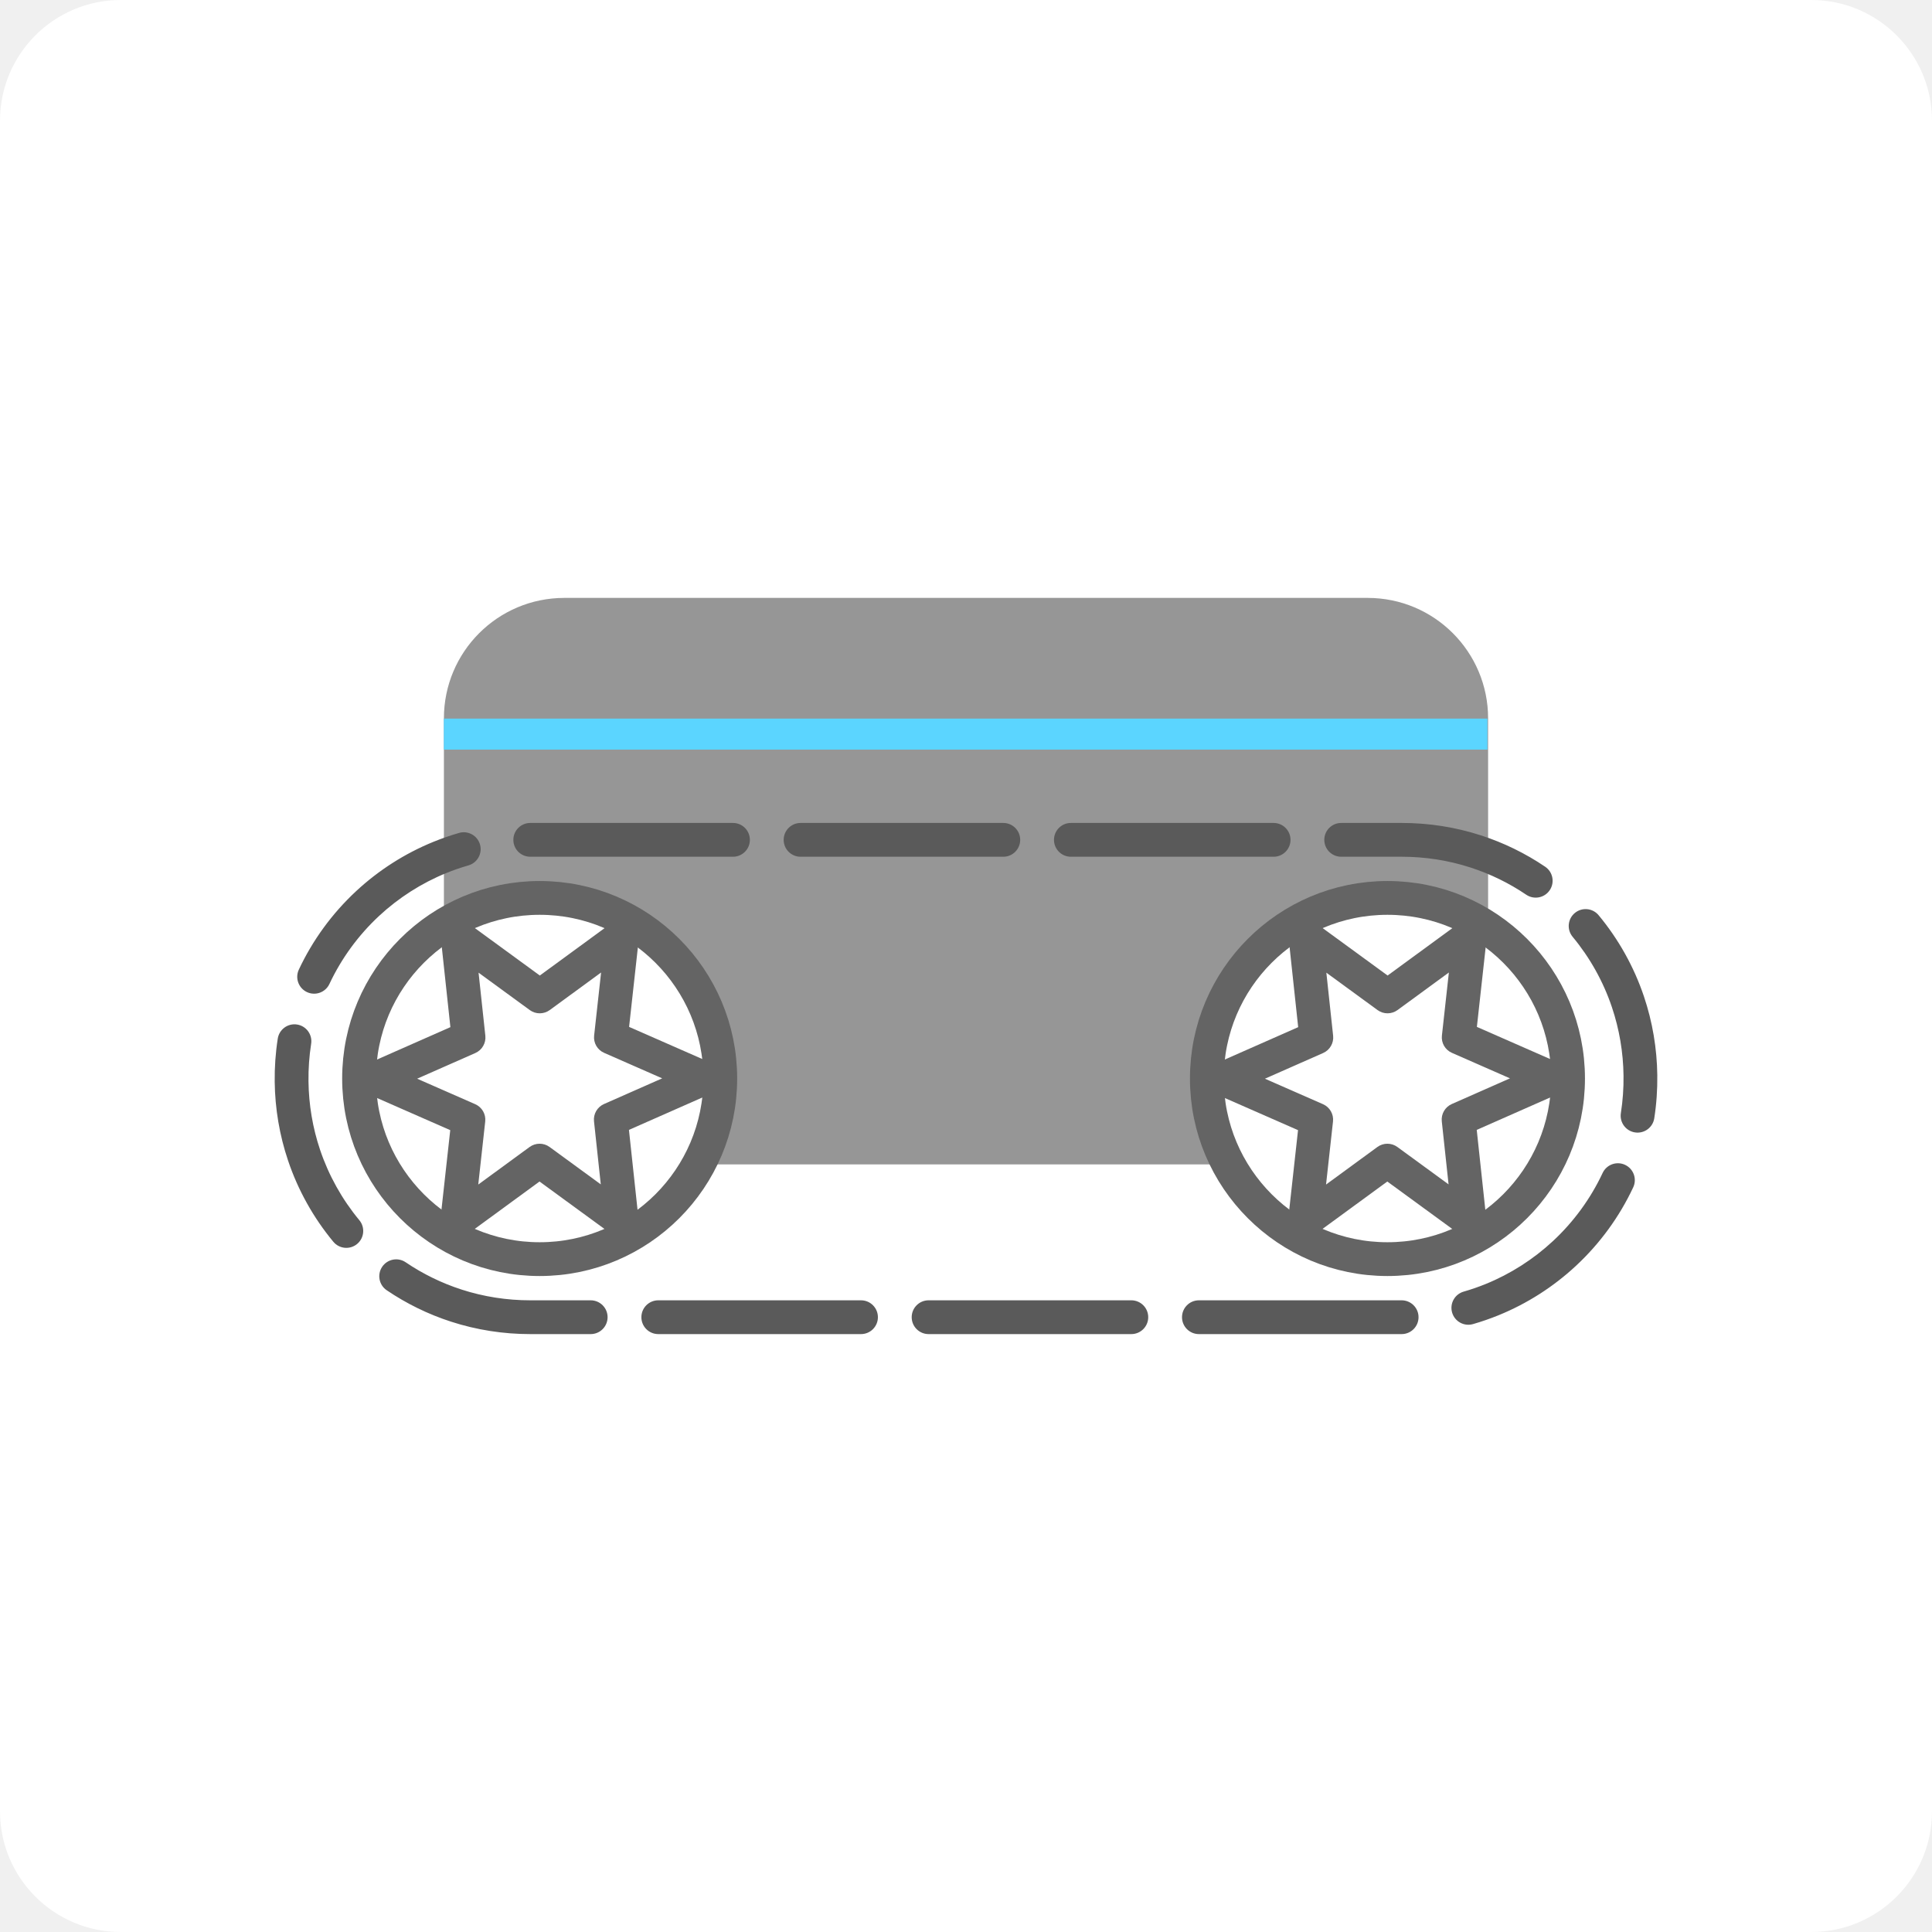
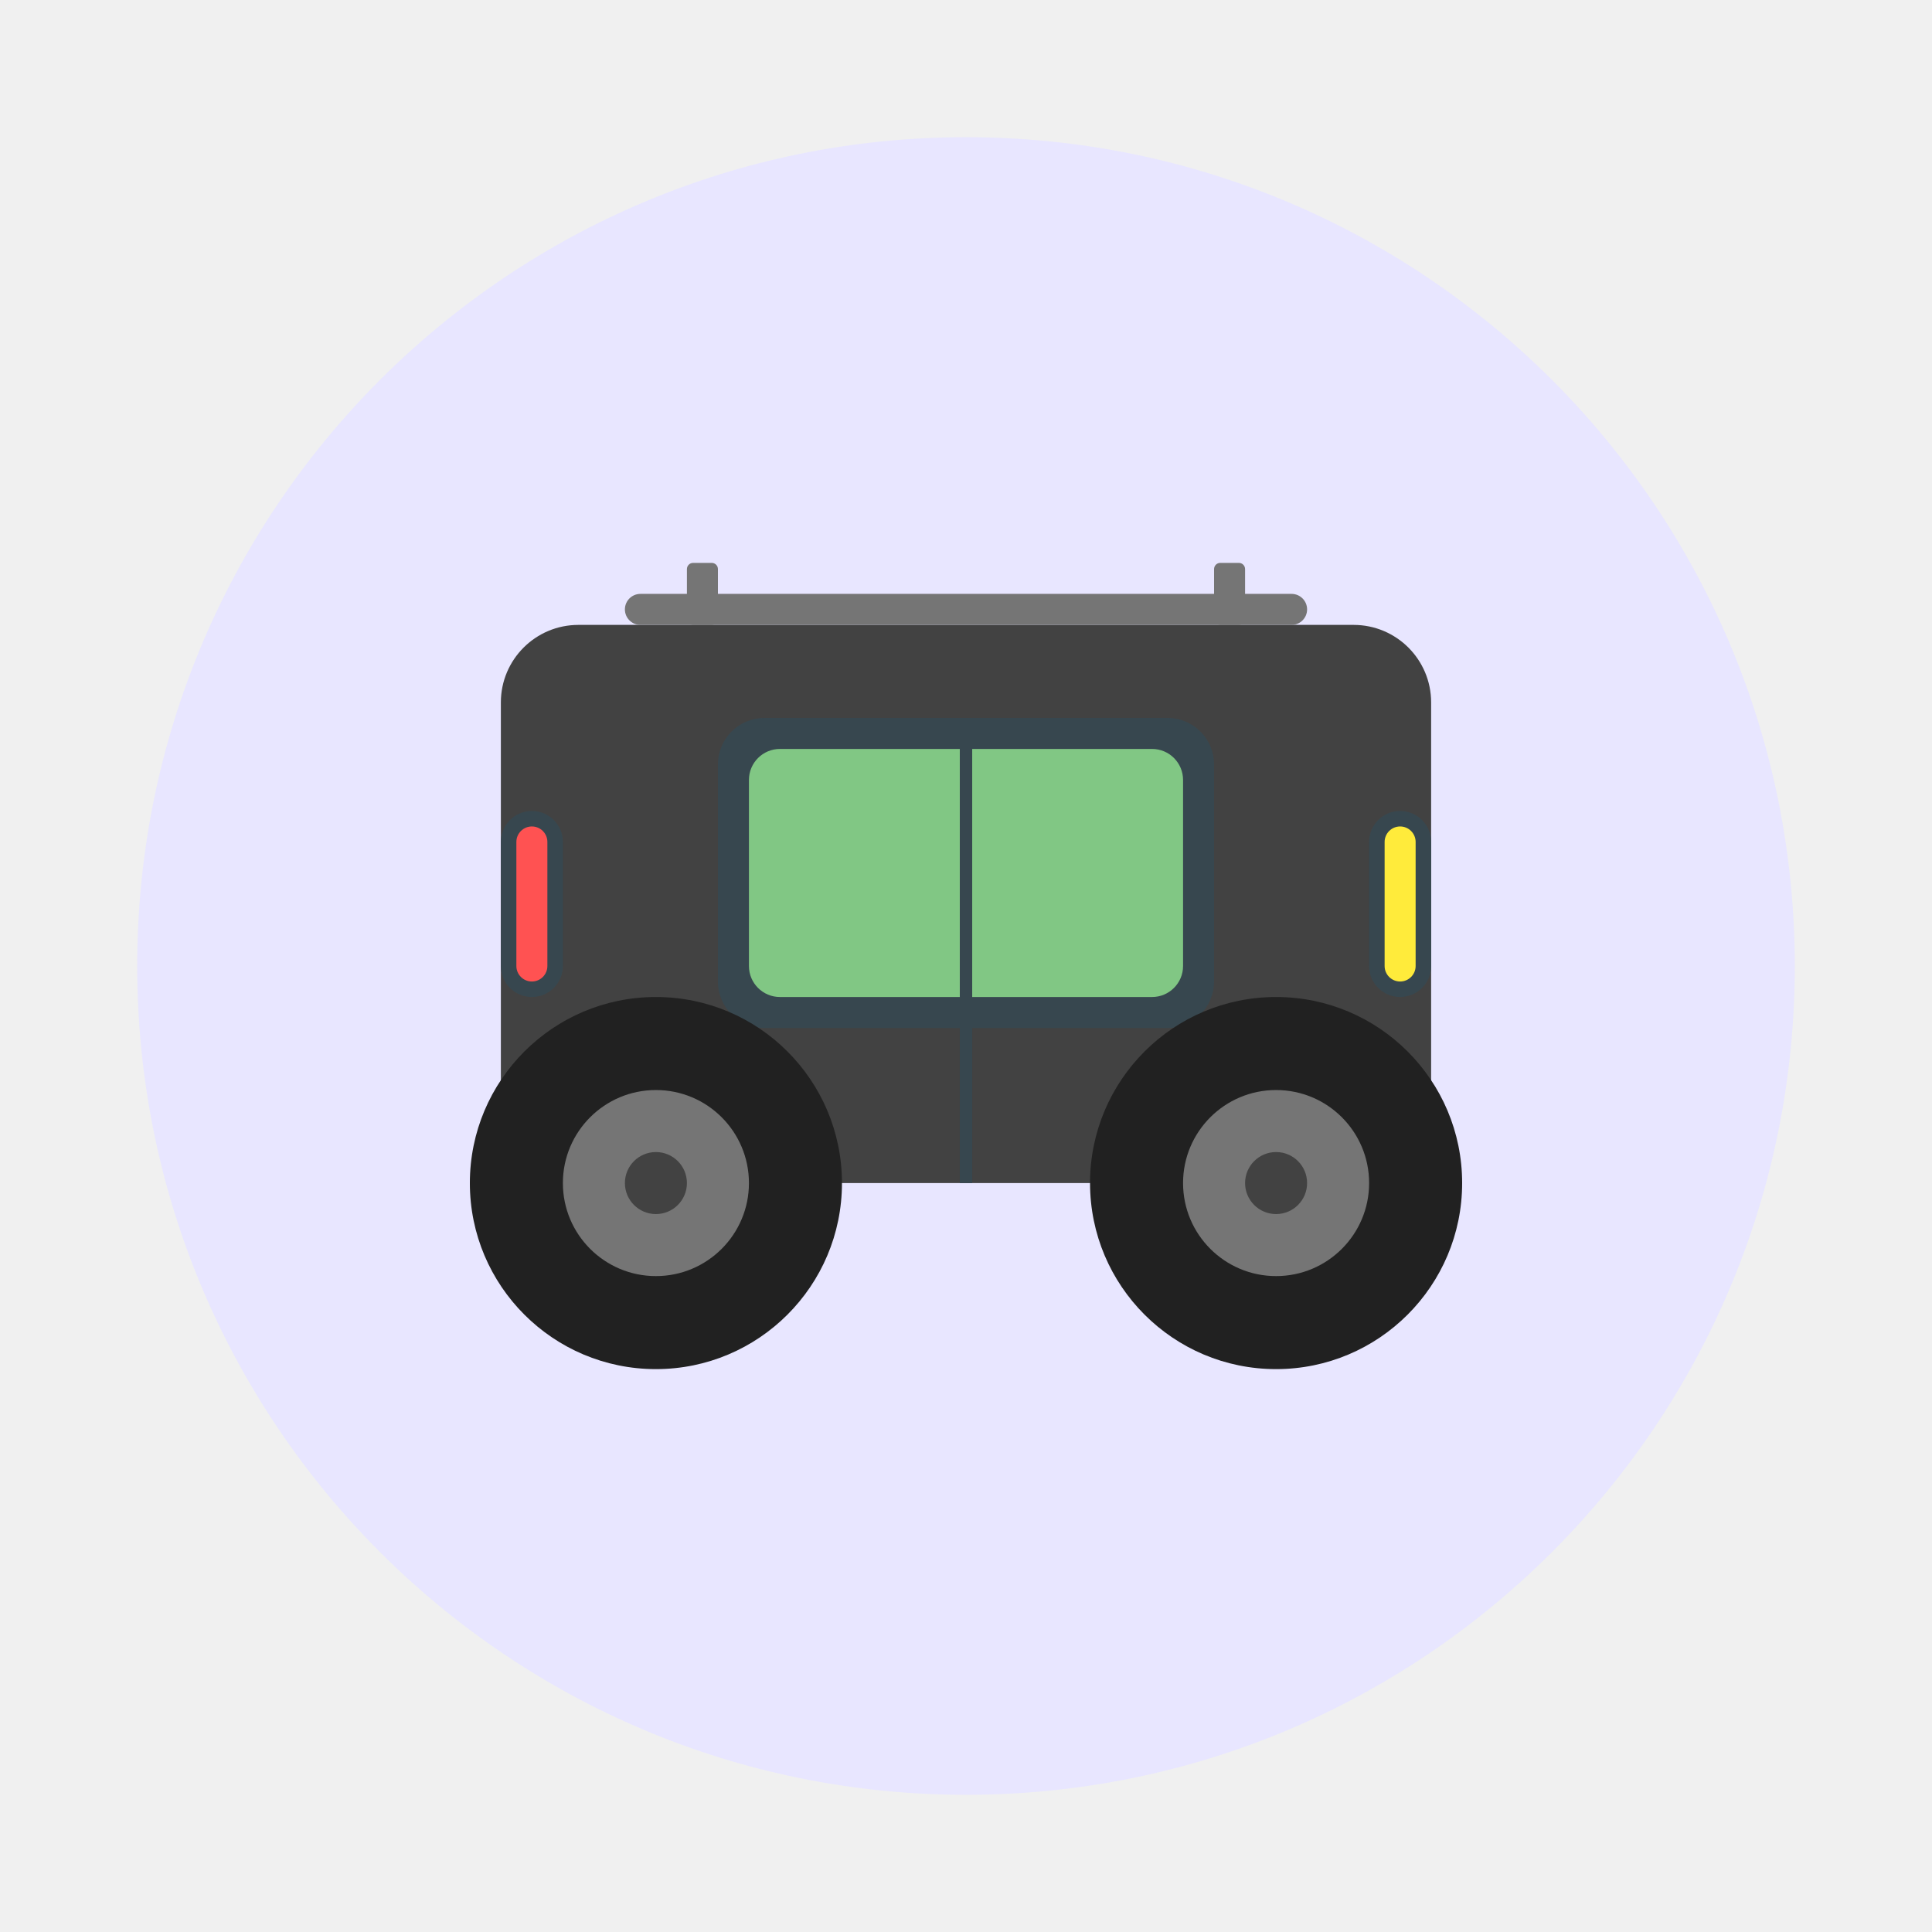
- <svg xmlns="http://www.w3.org/2000/svg" width="512mm" height="512mm" viewBox="0 0 512 512" version="1.1" id="svg5">
-   <defs id="defs2" />
-   <g id="layer1" transform="translate(-15.2626,-77.38089)">
-     <rect style="fill:#ffffff;fill-opacity:1;stroke:none;stroke-width:2.335" id="rect313" width="512" height="512" x="15.263" y="77.381" rx="32" />
-     <g id="g473" transform="matrix(1.790907,0,0,1.790907,60.72258,97.25048)">
-       <rect style="fill:#969696;fill-opacity:1;stroke:none;stroke-width:5;stroke-linecap:round;stroke-linejoin:round;stroke-opacity:1" id="rect1315" width="154.514" height="83.829" x="40.304" y="77.381" ry="17.817" rx="17.817" />
-       <path style="color:#000000;fill:#5a5a5a;stroke-linecap:round;stroke-linejoin:round;stroke-dasharray:30, 10;-inkscape-stroke:none" d="m 53.08,110.682 a 2.5,2.5 0 0 0 -2.5,2.5 2.5,2.5 0 0 0 2.5,2.5 h 30 a 2.5,2.5 0 0 0 2.5,-2.5 2.5,2.5 0 0 0 -2.5,-2.5 z m 40,0 a 2.5,2.5 0 0 0 -2.5,2.5 2.5,2.5 0 0 0 2.5,2.5 h 30 a 2.5,2.5 0 0 0 2.5,-2.5 2.5,2.5 0 0 0 -2.5,-2.5 z m 40,0 a 2.5,2.5 0 0 0 -2.5,2.5 2.5,2.5 0 0 0 2.5,2.5 h 30 a 2.5,2.5 0 0 0 2.5,-2.5 2.5,2.5 0 0 0 -2.5,-2.5 z m 40,0 a 2.5,2.5 0 0 0 -2.5,2.5 2.5,2.5 0 0 0 2.5,2.5 h 8.961 a 2.5,2.5 0 0 0 0.002,0 c 3.447,-0.002 6.897,0.532 10.168,1.592 a 2.5,2.5 0 0 0 0,0.002 c 2.921,0.944 5.711,2.305 8.252,4.027 a 2.5,2.5 0 0 0 3.473,-0.668 2.5,2.5 0 0 0 -0.668,-3.471 c -2.934,-1.988 -6.145,-3.557 -9.518,-4.646 -3.781,-1.225 -7.744,-1.838 -11.709,-1.836 z m -130.527,1.475 c -1.289,0.369 -2.553,0.81 -3.789,1.312 -4.229,1.72 -8.13,4.213 -11.469,7.322 -3.526,3.279 -6.414,7.231 -8.459,11.596 a 2.5,2.5 0 0 0 1.203,3.324 2.5,2.5 0 0 0 3.324,-1.203 c 1.769,-3.775 4.28,-7.213 7.336,-10.055 a 2.5,2.5 0 0 0 0.002,-0.002 c 2.893,-2.694 6.285,-4.863 9.945,-6.352 1.075,-0.438 2.172,-0.817 3.283,-1.135 a 2.5,2.5 0 0 0 1.715,-3.092 2.5,2.5 0 0 0 -3.092,-1.717 z m 166.924,11.283 a 2.5,2.5 0 0 0 -1.826,0.566 2.5,2.5 0 0 0 -0.326,3.521 c 2.554,3.075 4.542,6.632 5.816,10.42 a 2.5,2.5 0 0 0 0,0.002 c 1.097,3.251 1.675,6.685 1.717,10.123 0.023,1.859 -0.107,3.719 -0.393,5.549 a 2.5,2.5 0 0 0 2.086,2.854 2.5,2.5 0 0 0 2.855,-2.084 c 0.33,-2.113 0.476,-4.248 0.449,-6.379 -0.048,-3.956 -0.709,-7.903 -1.977,-11.66 v -0.002 c -1.473,-4.377 -3.759,-8.467 -6.709,-12.018 a 2.5,2.5 0 0 0 -1.693,-0.893 z M 18.574,140.508 a 2.5,2.5 0 0 0 -2.855,2.084 c -0.332,2.119 -0.48,4.26 -0.453,6.396 0.048,3.956 0.71,7.904 1.979,11.662 1.472,4.371 3.751,8.456 6.695,12.004 a 2.5,2.5 0 0 0 3.521,0.328 2.5,2.5 0 0 0 0.326,-3.521 c -2.55,-3.072 -4.533,-6.626 -5.807,-10.408 a 2.5,2.5 0 0 0 0,-0.002 c -1.097,-3.251 -1.673,-6.685 -1.715,-10.123 -0.023,-1.864 0.106,-3.728 0.393,-5.562 a 2.5,2.5 0 0 0 -2.084,-2.857 z m 196.514,20.766 a 2.5,2.5 0 0 0 -3.324,1.205 c -1.769,3.781 -4.283,7.224 -7.342,10.068 a 2.5,2.5 0 0 0 -0.002,0.002 c -2.893,2.694 -6.285,4.863 -9.945,6.352 -1.071,0.436 -2.162,0.814 -3.268,1.131 a 2.5,2.5 0 0 0 -1.715,3.092 2.5,2.5 0 0 0 3.092,1.715 c 1.283,-0.368 2.544,-0.806 3.775,-1.307 4.229,-1.72 8.128,-4.213 11.467,-7.322 l 0.002,-0.002 c 3.53,-3.283 6.42,-7.24 8.465,-11.609 a 2.5,2.5 0 0 0 -1.205,-3.324 z M 32.771,175.303 a 2.5,2.5 0 0 0 -1.598,1.051 2.5,2.5 0 0 0 0.664,3.473 c 2.937,1.993 6.156,3.565 9.533,4.656 3.781,1.224 7.745,1.838 11.709,1.836 h 8.945 a 2.5,2.5 0 0 0 2.5,-2.5 2.5,2.5 0 0 0 -2.5,-2.5 h -8.945 a 2.5,2.5 0 0 0 -0.002,0 c -3.447,0.002 -6.895,-0.532 -10.166,-1.592 a 2.5,2.5 0 0 0 -0.002,-0.002 c -2.926,-0.945 -5.72,-2.309 -8.264,-4.035 a 2.5,2.5 0 0 0 -1.875,-0.387 z m 39.254,6.016 a 2.5,2.5 0 0 0 -2.5,2.5 2.5,2.5 0 0 0 2.5,2.5 h 30 a 2.5,2.5 0 0 0 2.5,-2.5 2.5,2.5 0 0 0 -2.5,-2.5 z m 40,0 a 2.5,2.5 0 0 0 -2.5,2.5 2.5,2.5 0 0 0 2.5,2.5 h 30 a 2.5,2.5 0 0 0 2.5,-2.5 2.5,2.5 0 0 0 -2.5,-2.5 z m 40,0 a 2.5,2.5 0 0 0 -2.5,2.5 2.5,2.5 0 0 0 2.5,2.5 h 30 a 2.5,2.5 0 0 0 2.5,-2.5 2.5,2.5 0 0 0 -2.5,-2.5 z" id="rect846" />
-       <circle style="fill:#ffffff;stroke:#646464;stroke-width:5;stroke-linecap:round;stroke-linejoin:round;stroke-opacity:1" id="path1189" cx="54.474" cy="148.5" r="26.726" />
-       <circle style="fill:#ffffff;stroke:#646464;stroke-width:5;stroke-linecap:round;stroke-linejoin:round;stroke-opacity:1" id="path1189-2" cx="179.926" cy="148.5" r="26.726" />
-       <path style="color:#000000;fill:#646464;stroke-linecap:round;stroke-linejoin:round;-inkscape-stroke:none" d="m 108.762,204.467 a 7.628,7.628 0 0 0 -4.113,3.99 L 88.359,245.4 48.219,241.037 a 7.628,7.628 0 0 0 -6.979,12.086 l 23.85,32.58 -23.85,32.58 a 7.628,7.628 0 0 0 6.979,12.088 l 40.141,-4.365 16.289,36.945 a 7.628,7.628 0 0 0 13.957,0 l 16.291,-36.945 40.141,4.365 a 7.628,7.628 0 0 0 6.979,-12.088 l -23.852,-32.58 23.852,-32.58 a 7.628,7.628 0 0 0 -6.979,-12.086 l -40.141,4.365 -16.291,-36.945 a 7.628,7.628 0 0 0 -9.844,-3.99 z m 2.865,25.971 11.564,26.227 a 7.628,7.628 0 0 0 7.803,4.506 l 28.496,-3.1 -16.932,23.129 a 7.628,7.628 0 0 0 0,9.01 l 16.932,23.129 -28.496,-3.1 a 7.628,7.628 0 0 0 -7.803,4.506 l -11.564,26.227 -11.562,-26.227 a 7.628,7.628 0 0 0 -7.805,-4.506 l -28.492,3.1 16.93,-23.129 a 7.628,7.628 0 0 0 0,-9.01 l -16.93,-23.129 28.492,3.1 a 7.628,7.628 0 0 0 7.805,-4.506 z" id="path1456" transform="matrix(0.2843463,-0.1641674,0.1636202,0.2833985,-24.01352,85.85755)" />
-       <path style="color:#000000;fill:#646464;stroke-linecap:round;stroke-linejoin:round;-inkscape-stroke:none" d="m 108.762,204.467 a 7.628,7.628 0 0 0 -4.113,3.99 L 88.359,245.4 48.219,241.037 a 7.628,7.628 0 0 0 -6.979,12.086 l 23.85,32.58 -23.85,32.58 a 7.628,7.628 0 0 0 6.979,12.088 l 40.141,-4.365 16.289,36.945 a 7.628,7.628 0 0 0 13.957,0 l 16.291,-36.945 40.141,4.365 a 7.628,7.628 0 0 0 6.979,-12.088 l -23.852,-32.58 23.852,-32.58 a 7.628,7.628 0 0 0 -6.979,-12.086 l -40.141,4.365 -16.291,-36.945 a 7.628,7.628 0 0 0 -9.844,-3.99 z m 2.865,25.971 11.564,26.227 a 7.628,7.628 0 0 0 7.803,4.506 l 28.496,-3.1 -16.932,23.129 a 7.628,7.628 0 0 0 0,9.01 l 16.932,23.129 -28.496,-3.1 a 7.628,7.628 0 0 0 -7.803,4.506 l -11.564,26.227 -11.562,-26.227 a 7.628,7.628 0 0 0 -7.805,-4.506 l -28.492,3.1 16.93,-23.129 a 7.628,7.628 0 0 0 0,-9.01 l -16.93,-23.129 28.492,3.1 a 7.628,7.628 0 0 0 7.805,-4.506 z" id="path1456-4" transform="matrix(0.2843463,-0.1641674,0.1636202,0.2833985,101.438,85.85755)" />
-       <rect style="fill:#5bd5ff;fill-opacity:1;stroke:none;stroke-width:5;stroke-linecap:round;stroke-linejoin:round;stroke-miterlimit:4;stroke-dasharray:30, 10;stroke-dashoffset:0;stroke-opacity:1" id="rect5008" width="154.428" height="4.589" x="40.29" y="95.24" />
-     </g>
+ <svg xmlns="http://www.w3.org/2000/svg" viewBox="0 0 1282.087 1282.087" version="1.1" id="svg18" width="1282.087" height="1282.087">
+   <defs id="defs18" />
+   <circle style="fill:#e8e6ff;fill-opacity:1;stroke:none;stroke-width:30.236;stroke-linecap:round" id="path1" cx="641.044" cy="641.044" r="550" />
+   <g id="g1" transform="matrix(2.057761,0,0,2.057761,114.2567,114.2567)">
+     <rect x="106" y="146" width="300" height="180" rx="25" fill="#424242" id="rect2" />
+     <rect x="176" y="176" width="160" height="100" rx="15" fill="#37474f" id="rect3" />
+     <rect x="186" y="186" width="140" height="80" rx="10" fill="#81c784" id="rect4" />
+     <line x1="256" y1="176" x2="256" y2="326" stroke="#37474f" stroke-width="4" id="line4" />
+     <circle cx="156" cy="326" r="60" fill="#212121" id="circle5" />
+     <circle cx="156" cy="326" r="30" fill="#757575" id="circle6" />
+     <circle cx="156" cy="326" r="10" fill="#424242" id="circle7" />
+     <circle cx="356" cy="326" r="60" fill="#212121" id="circle8" />
+     <circle cx="356" cy="326" r="30" fill="#757575" id="circle9" />
+     <circle cx="356" cy="326" r="10" fill="#424242" id="circle10" />
+     <rect x="386" y="206" width="20" height="60" rx="10" fill="#37474f" id="rect10" />
+     <rect x="391" y="211" width="10" height="50" rx="5" fill="#ffeb3b" id="rect11" />
+     <rect x="106" y="206" width="20" height="60" rx="10" fill="#37474f" id="rect12" />
+     <rect x="111" y="211" width="10" height="50" rx="5" fill="#ff5252" id="rect13" />
+     <rect x="146" y="136" width="220" height="10" rx="5" fill="#757575" id="rect15" />
+     <rect x="166" y="126" width="10" height="20" rx="2" fill="#757575" id="rect16" />
+     <rect x="336" y="126" width="10" height="20" rx="2" fill="#757575" id="rect17" />
  </g>
</svg>
